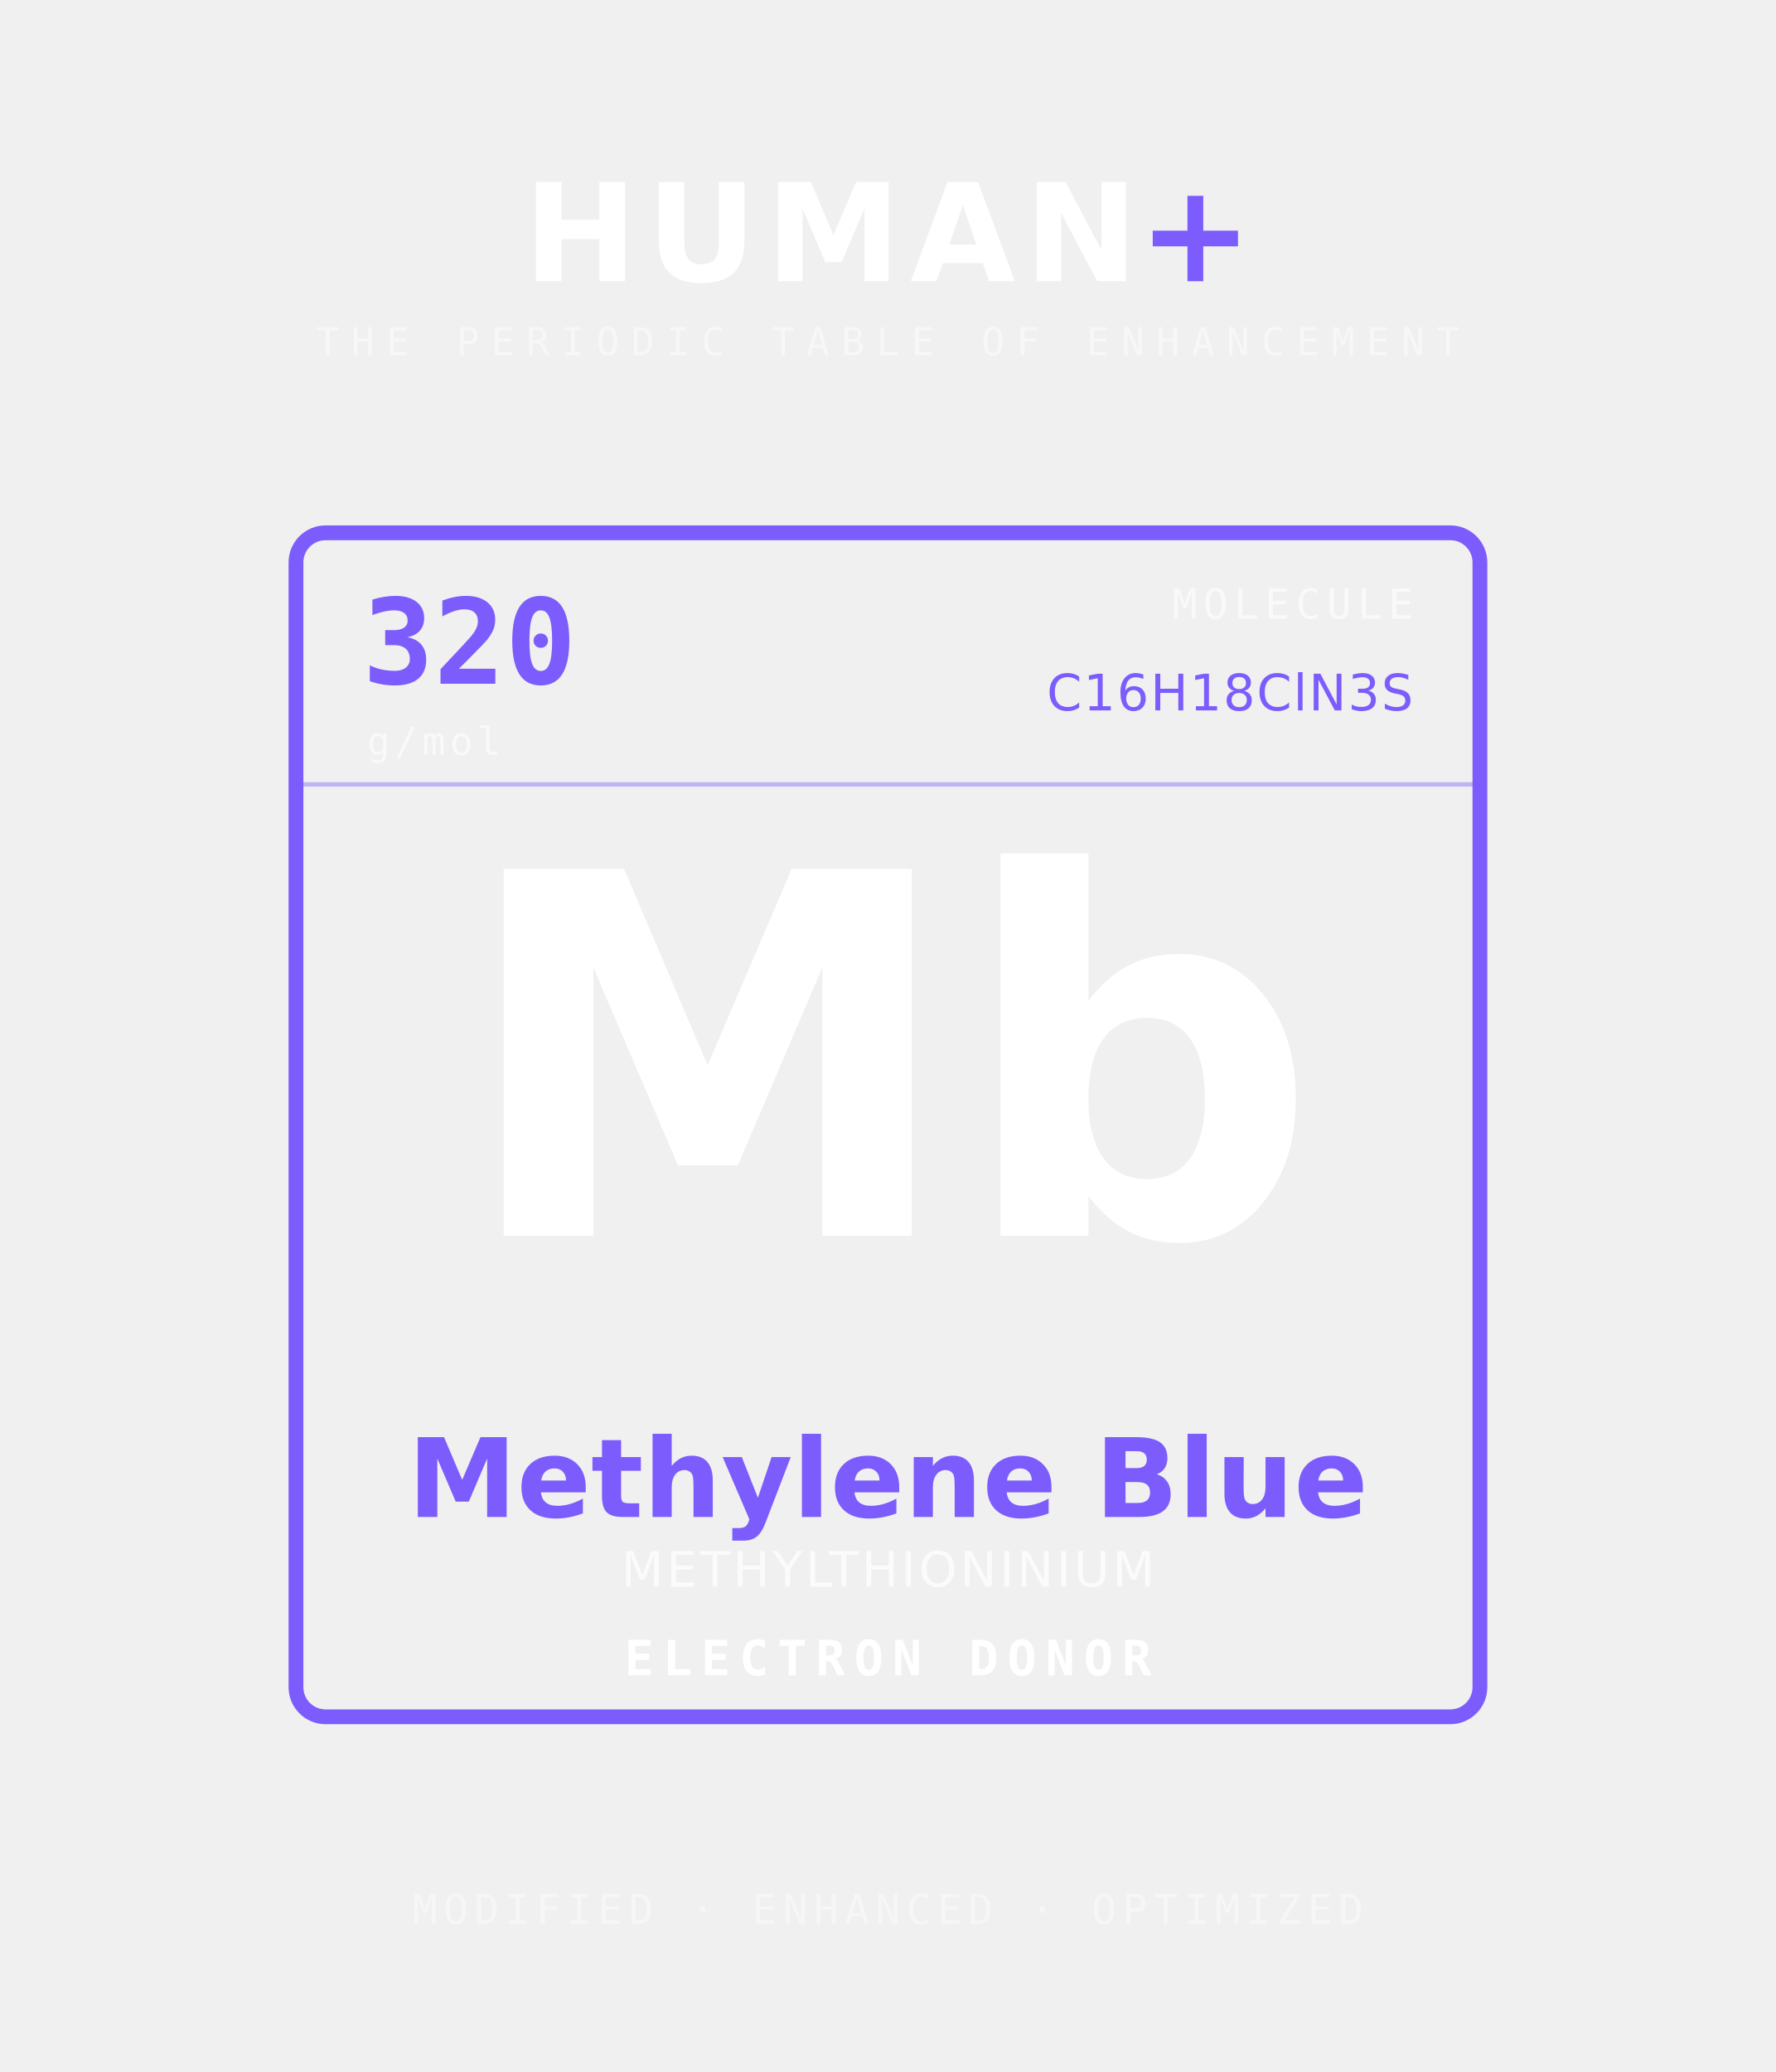
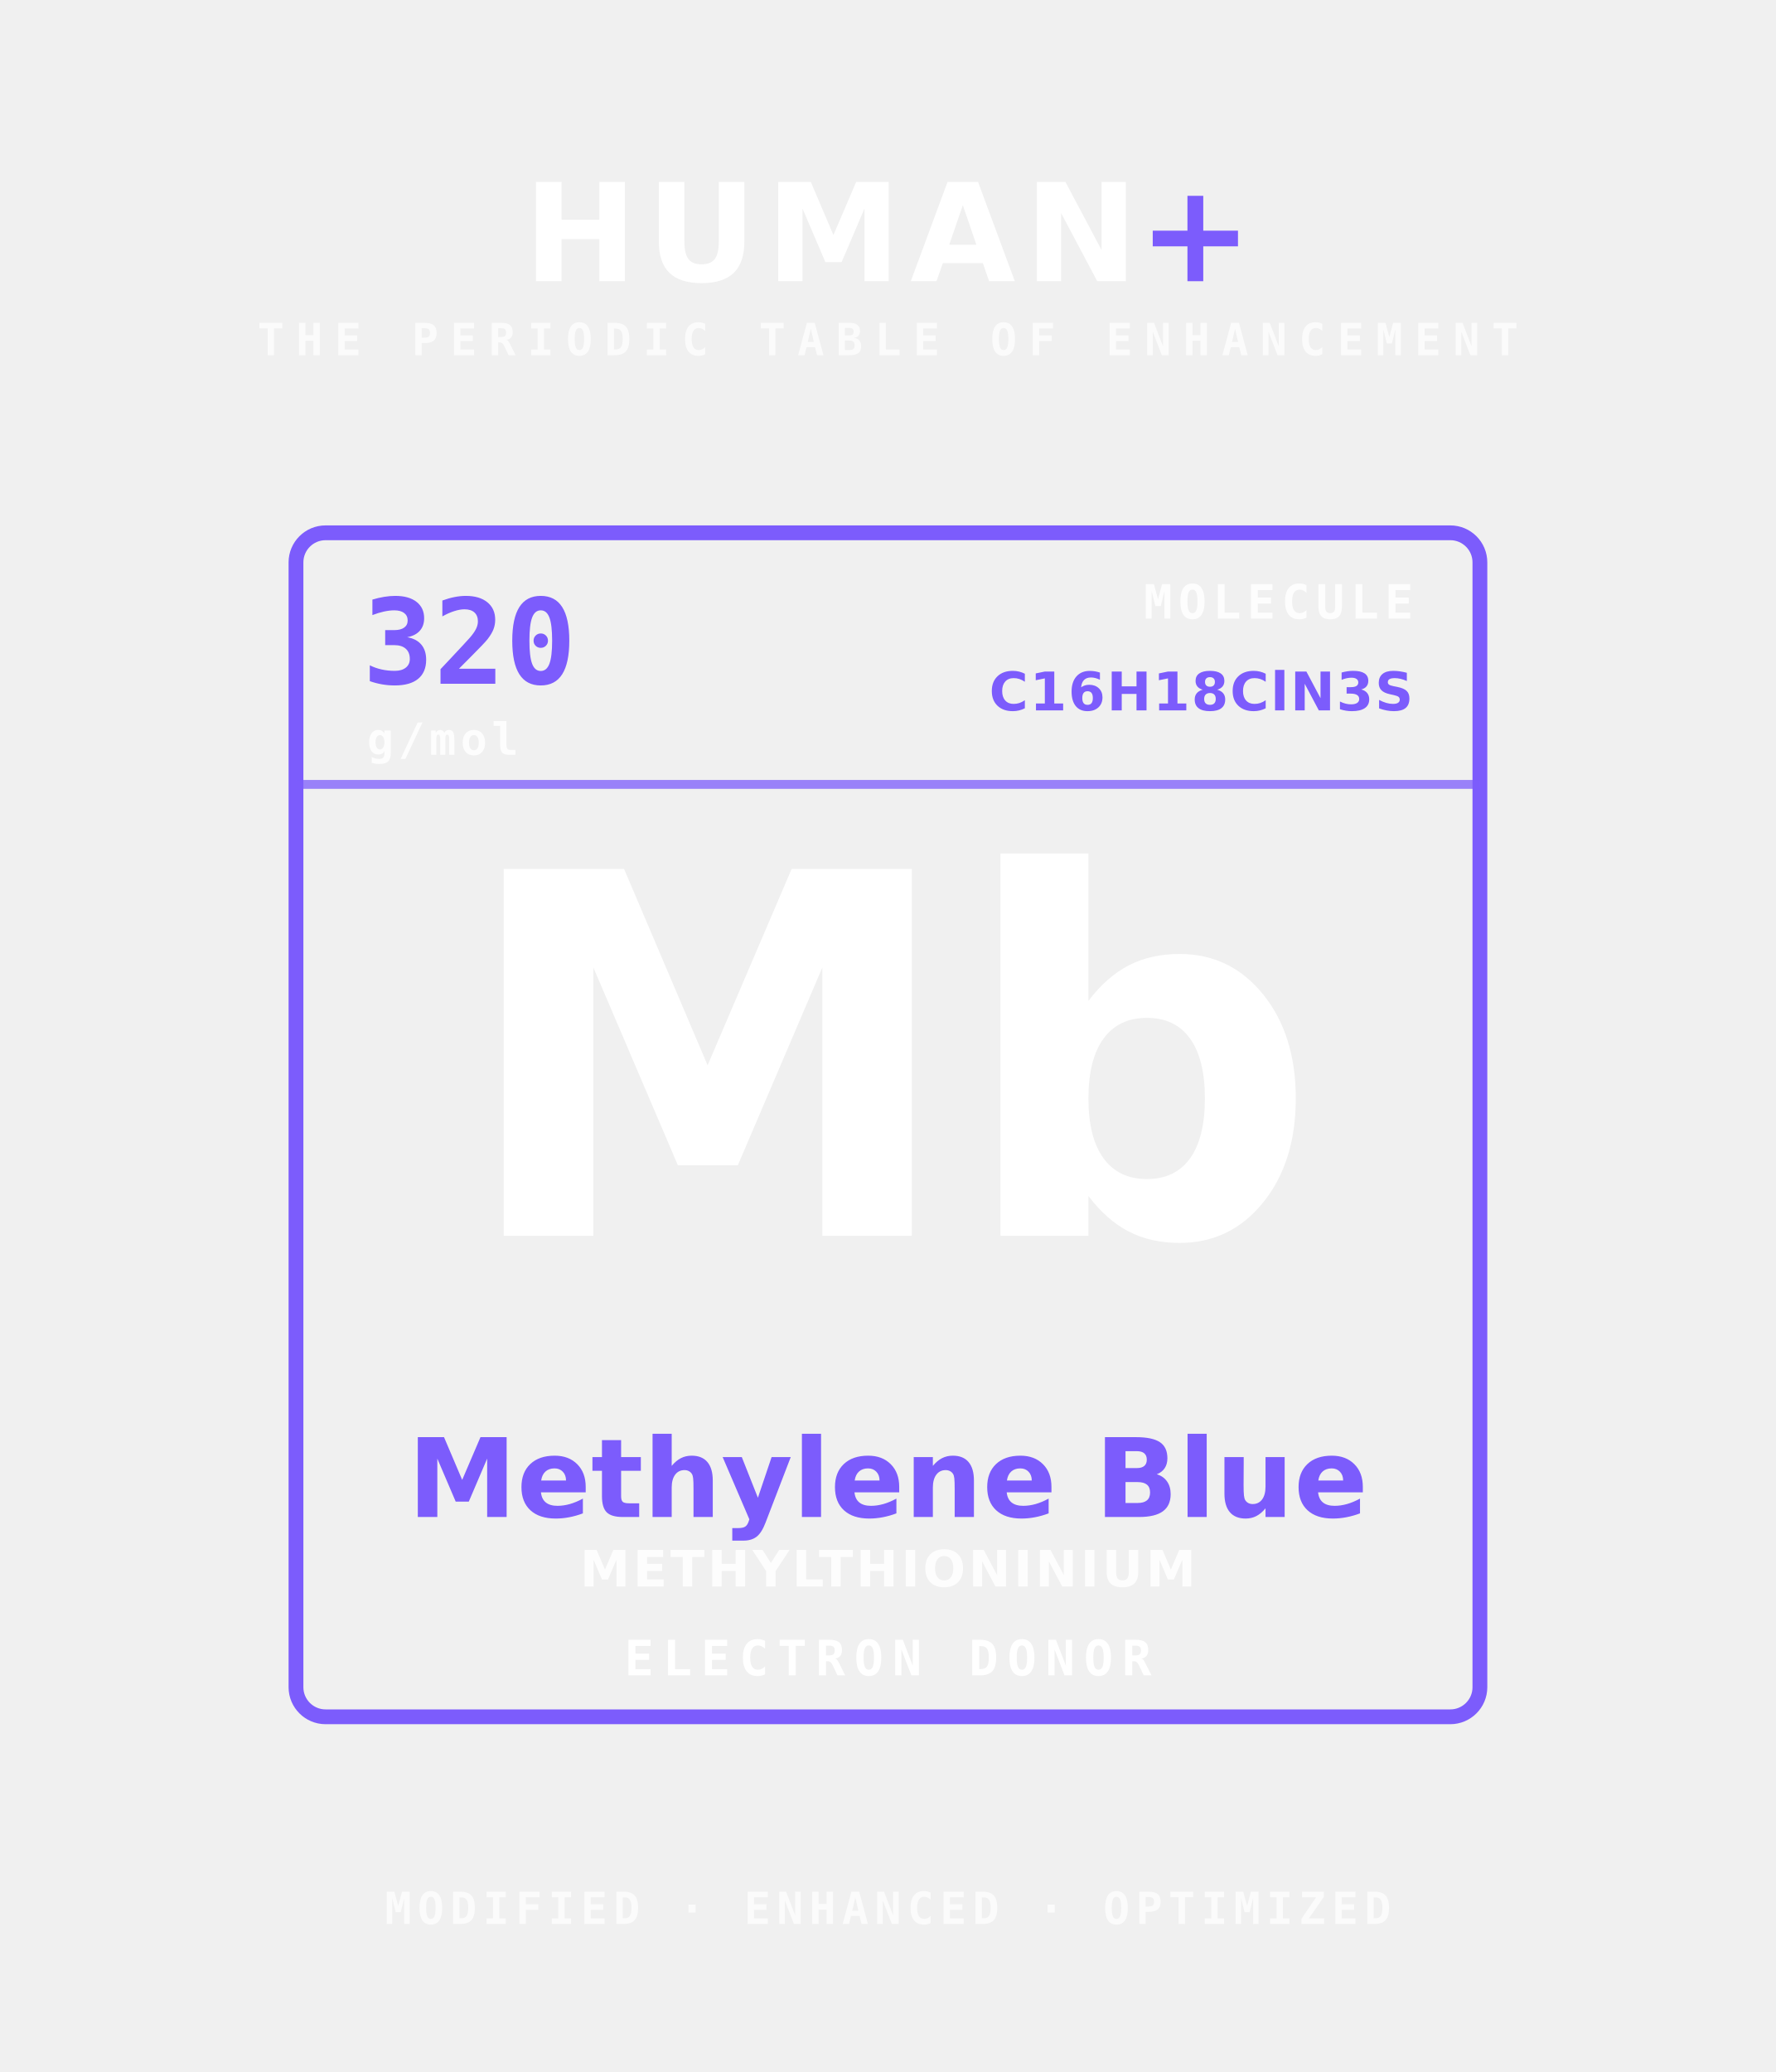
<svg xmlns="http://www.w3.org/2000/svg" viewBox="0 0 1200 1400" width="1200" height="1400">
  <text x="600" y="190" font-family="DejaVu Sans, Liberation Sans, Arial, sans-serif" font-size="92" font-weight="800" text-anchor="middle" letter-spacing="6" fill="#FFFFFF">HUMAN<tspan fill="#7C5CFC">+</tspan>
  </text>
-   <text x="600" y="240" font-family="DejaVu Sans Mono, Liberation Mono, monospace" font-size="26" text-anchor="middle" letter-spacing="8" fill="#FFFFFF" fill-opacity="0.45">THE PERIODIC TABLE OF ENHANCEMENT</text>
+   <text x="600" y="240" font-family="DejaVu Sans Mono, Liberation Mono, monospace" font-size="30" font-weight="700" text-anchor="middle" letter-spacing="8" fill="#FFFFFF" fill-opacity="0.75">THE PERIODIC TABLE OF ENHANCEMENT</text>
  <rect x="200" y="360" width="800" height="800" rx="20" fill="none" stroke="#7C5CFC" stroke-width="10" />
-   <line x1="200" y1="530" x2="1000" y2="530" stroke="#7C5CFC" stroke-width="3" stroke-opacity="0.4" />
+   <line x1="200" y1="530" x2="1000" y2="530" stroke="#7C5CFC" stroke-width="6" stroke-opacity="0.75" />
  <text x="245" y="462" font-family="DejaVu Sans Mono, Liberation Mono, monospace" font-size="80" font-weight="700" fill="#7C5CFC">320</text>
-   <text x="248" y="510" font-family="DejaVu Sans Mono, Liberation Mono, monospace" font-size="26" letter-spacing="3" fill="#FFFFFF" fill-opacity="0.6">g/mol</text>
-   <text x="955" y="418" font-family="DejaVu Sans Mono, Liberation Mono, monospace" font-size="28" letter-spacing="4" text-anchor="end" fill="#FFFFFF" fill-opacity="0.6">MOLECULE</text>
-   <text x="955" y="480" font-family="DejaVu Sans, Liberation Sans, Arial, sans-serif" font-size="34" letter-spacing="1" text-anchor="end" fill="#7C5CFC">C16H18ClN3S</text>
+   <text x="248" y="510" font-family="DejaVu Sans Mono, Liberation Mono, monospace" font-size="30" font-weight="700" letter-spacing="3" fill="#FFFFFF" fill-opacity="0.85">g/mol</text>
+   <text x="955" y="418" font-family="DejaVu Sans Mono, Liberation Mono, monospace" font-size="32" font-weight="700" letter-spacing="4" text-anchor="end" fill="#FFFFFF" fill-opacity="0.85">MOLECULE</text>
+   <text x="955" y="480" font-family="DejaVu Sans, Liberation Sans, Arial, sans-serif" font-size="36" font-weight="700" letter-spacing="1" text-anchor="end" fill="#7C5CFC">C16H18ClN3S</text>
  <text x="600.0" y="835" font-family="DejaVu Sans, Liberation Sans, Arial, sans-serif" font-size="340" font-weight="800" text-anchor="middle" fill="#FFFFFF">Mb</text>
  <text x="600.0" y="1025" font-family="DejaVu Sans, Liberation Sans, Arial, sans-serif" font-size="74" font-weight="800" text-anchor="middle" fill="#7C5CFC">Methylene Blue</text>
-   <text x="600.0" y="1072" font-family="DejaVu Sans, Liberation Sans, Arial, sans-serif" font-size="33" letter-spacing="2" text-anchor="middle" fill="#FFFFFF" fill-opacity="0.7">METHYLTHIONINIUM</text>
+   <text x="600.0" y="1072" font-family="DejaVu Sans, Liberation Sans, Arial, sans-serif" font-size="34" font-weight="700" letter-spacing="2" text-anchor="middle" fill="#FFFFFF" fill-opacity="0.85">METHYLTHIONINIUM</text>
  <text x="600.0" y="1132" font-family="DejaVu Sans Mono, Liberation Mono, monospace" font-size="33" font-weight="700" letter-spacing="6" text-anchor="middle" fill="#FFFFFF">ELECTRON DONOR</text>
-   <text x="600" y="1300" font-family="DejaVu Sans Mono, Liberation Mono, monospace" font-size="28" letter-spacing="4" text-anchor="middle" fill="#FFFFFF" fill-opacity="0.4">MODIFIED · ENHANCED · OPTIMIZED</text>
+   <text x="600" y="1300" font-family="DejaVu Sans Mono, Liberation Mono, monospace" font-size="30" font-weight="700" letter-spacing="4" text-anchor="middle" fill="#FFFFFF" fill-opacity="0.7">MODIFIED · ENHANCED · OPTIMIZED</text>
</svg>
